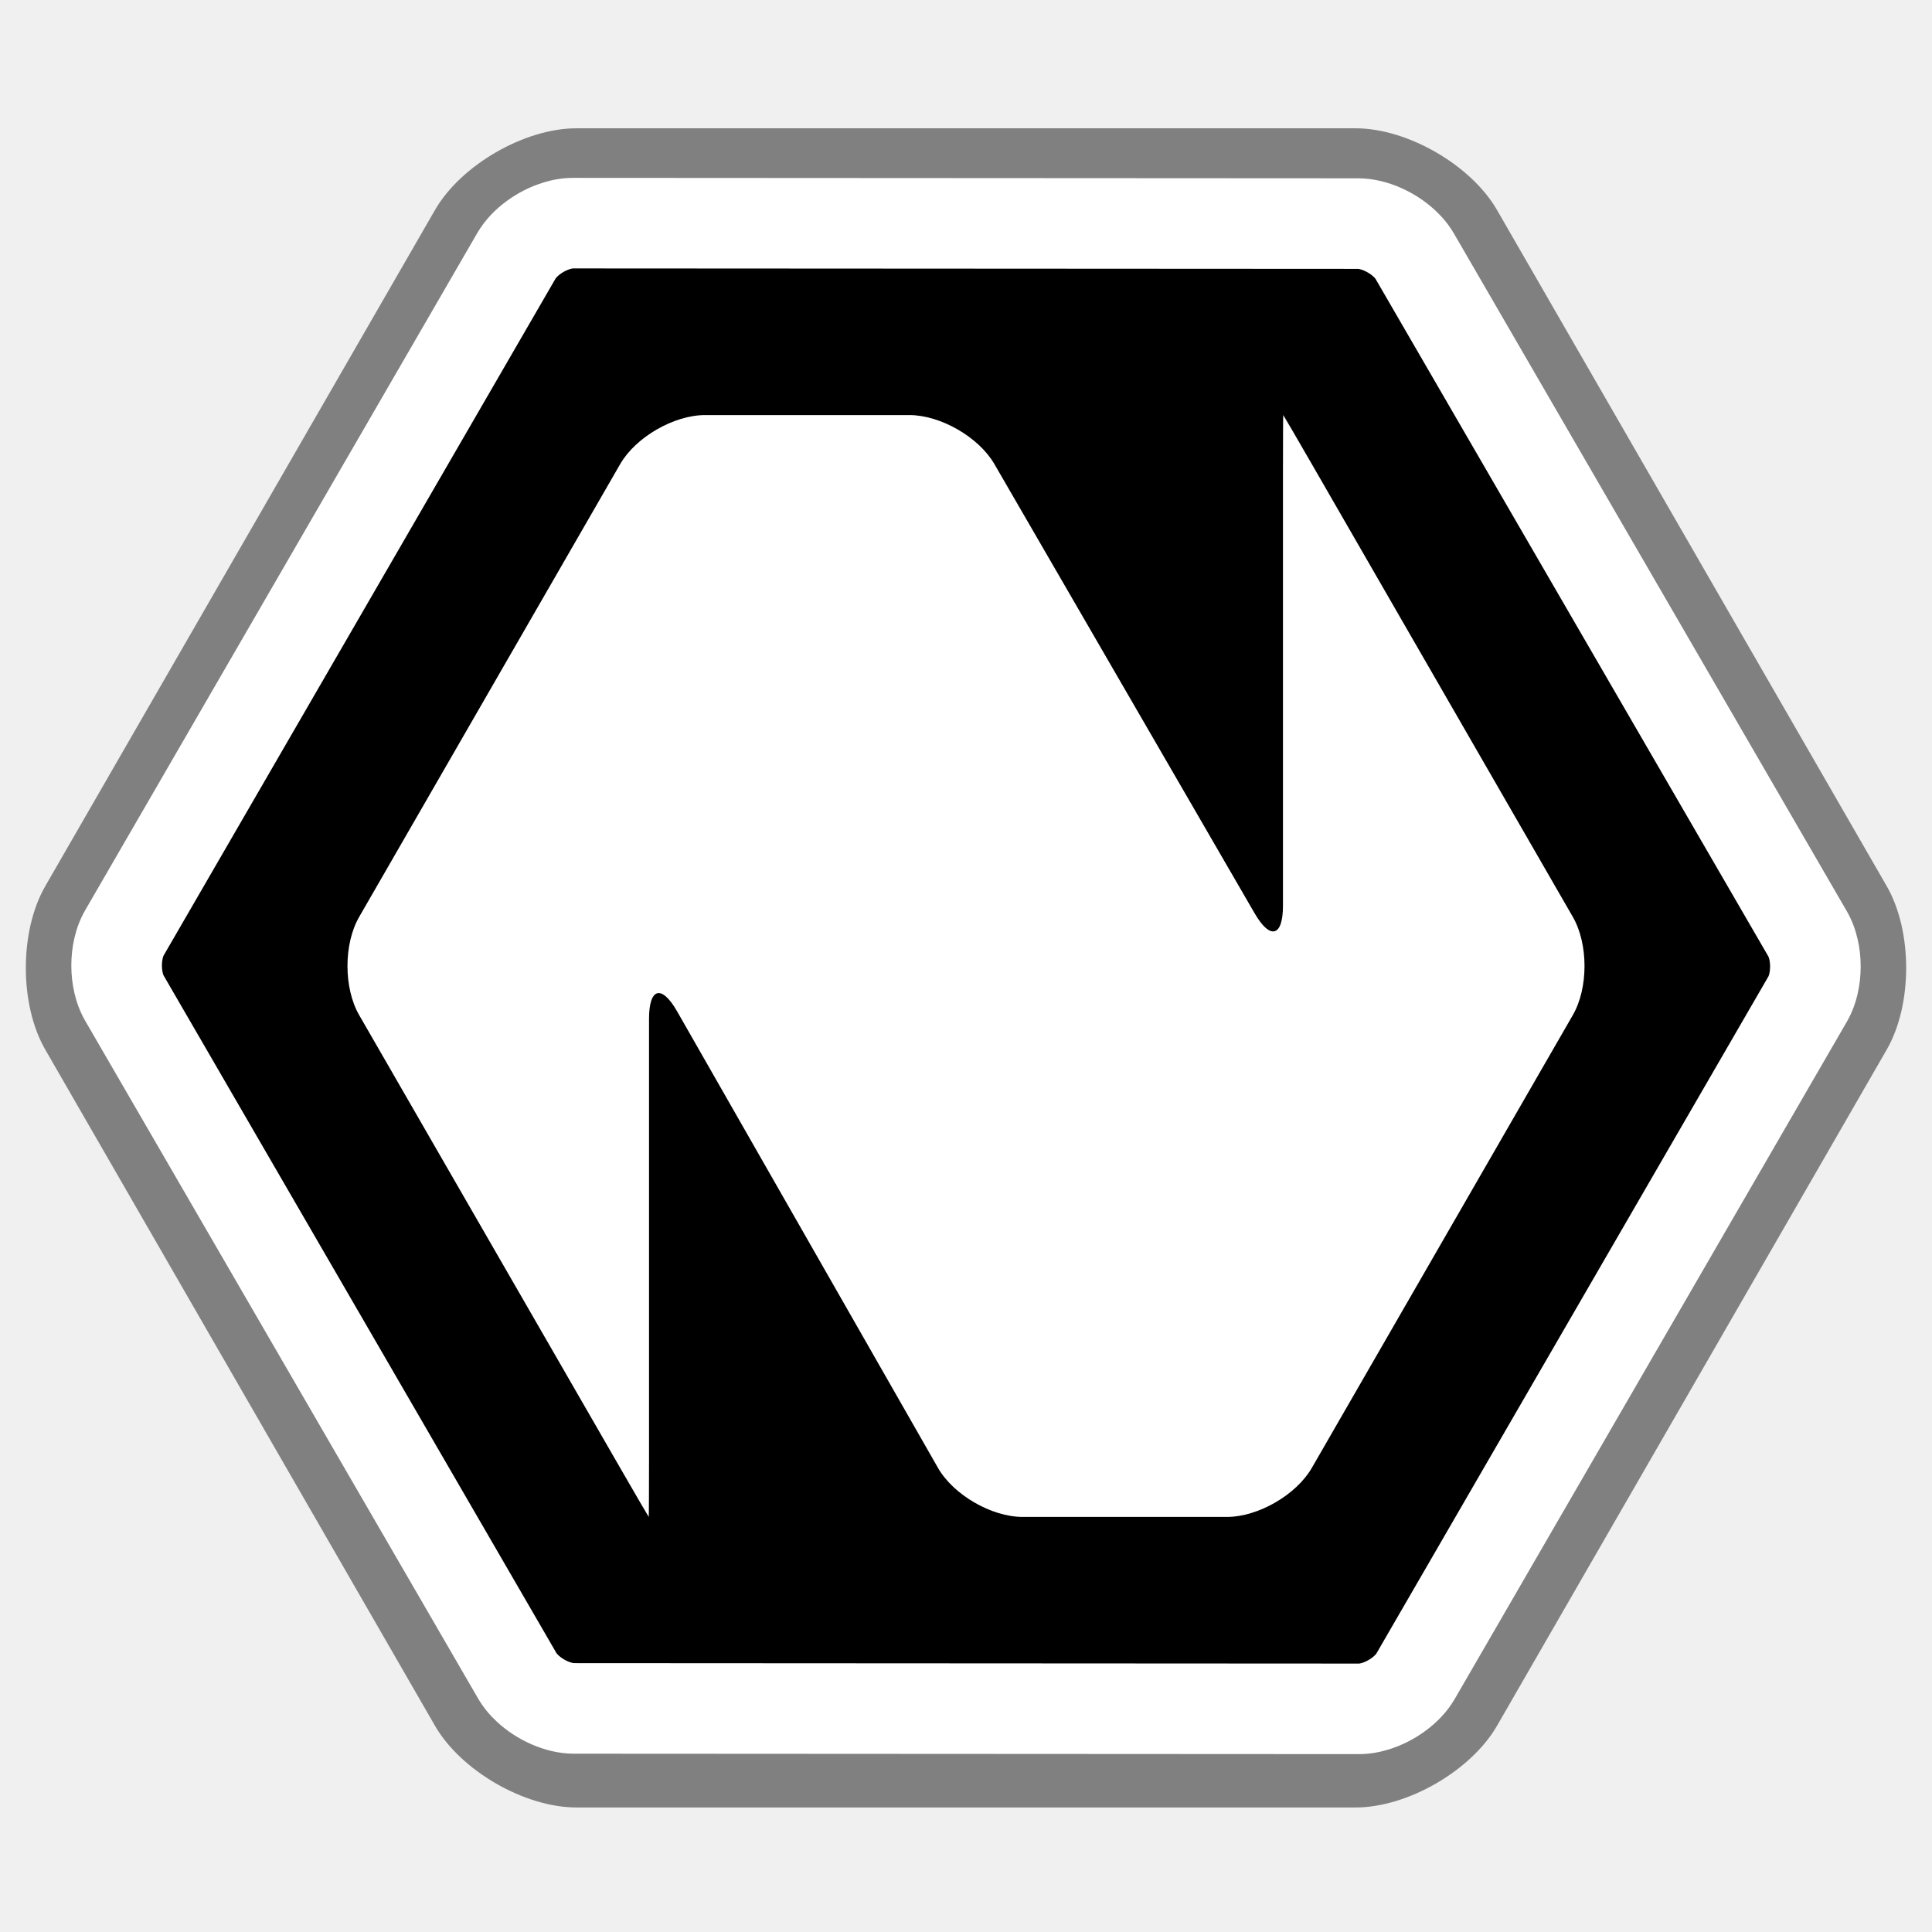
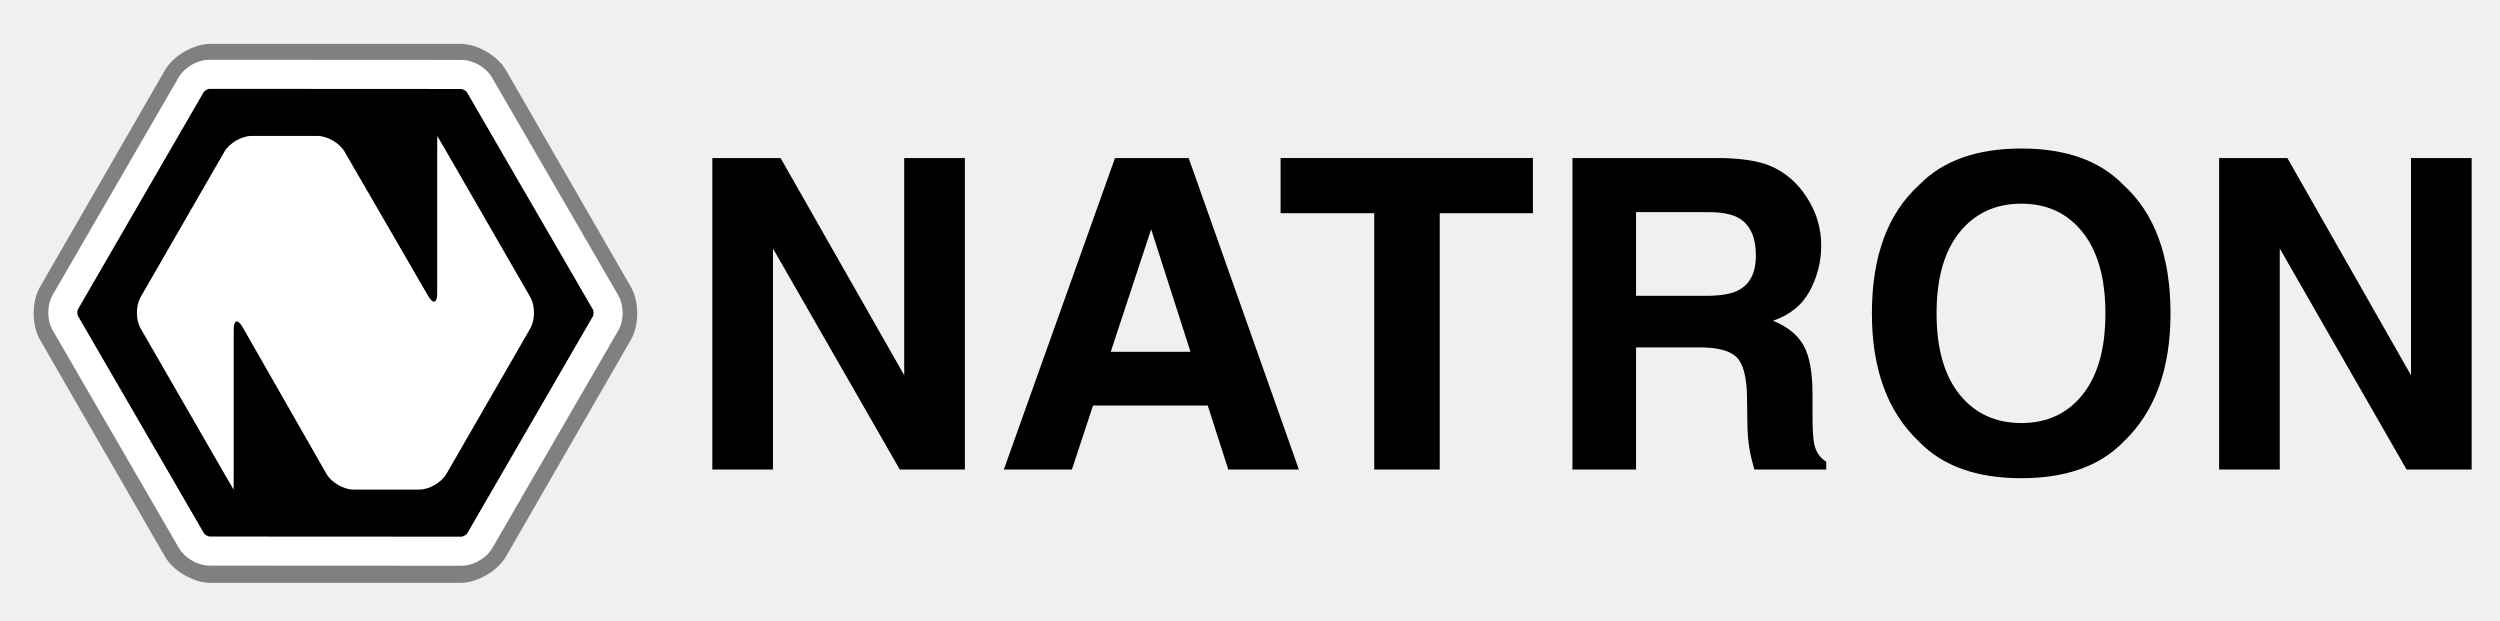
- <svg xmlns="http://www.w3.org/2000/svg" xml:space="preserve" style="enable-background:new 0 0 512 512;" viewBox="0 0 512 512" height="512px" width="512px" y="0px" x="0px" id="NATRON_LOGO" version="1.1">
-   <defs id="defs16" />
-   <g id="Natron_LOGO">
-     <g id="g10">
-       <path id="path2" d="m 152.755,479 c -13.75,0 -30.618,-9.747 -37.484,-21.66 L 11.995,278.16 c -6.866,-11.913 -6.866,-31.407 0,-43.32 L 115.271,55.66 C 122.137,43.747 139.005,34 152.755,34 h 206.49 c 13.75,0 30.618,9.747 37.483,21.66 l 103.277,179.18 c 6.866,11.913 6.866,31.407 0,43.32 L 396.729,457.34 C 389.864,469.253 372.996,479 359.246,479 Z" style="fill:#808080" />
-       <path id="path4" d="m 479.028,247.475 c 2.759,4.758 2.761,12.544 0.005,17.304 L 375.142,444.215 c -2.756,4.76 -9.511,8.651 -15.011,8.648 l -208.042,-0.115 c -5.5,-0.003 -12.257,-3.899 -15.016,-8.657 L 32.972,264.525 C 30.213,259.767 30.211,251.98 32.967,247.22 L 136.858,67.786 c 2.756,-4.76 9.511,-8.652 15.011,-8.649 l 208.043,0.116 c 5.5,0.003 12.257,3.898 15.016,8.657 z" />
-       <path id="path6" d="m 479.028,247.475 -10.382,6.019 10e-4,0.001 c 0.022,0.037 0.167,0.364 0.271,0.854 0.107,0.489 0.182,1.133 0.18,1.777 0.002,0.69 -0.083,1.382 -0.2,1.882 -0.06,0.25 -0.123,0.451 -0.175,0.584 l -0.061,0.145 -0.015,0.031 v 0 l -103.89,179.434 -0.001,10e-4 c -0.021,0.043 -0.252,0.352 -0.652,0.704 -0.591,0.539 -1.558,1.157 -2.421,1.516 -0.429,0.184 -0.827,0.309 -1.115,0.372 -0.144,0.032 -0.259,0.051 -0.333,0.061 l -0.082,0.008 -0.018,0.001 0.002,0.057 v -0.057 h -0.002 l 0.002,0.057 v -0.057 11.693 l 0.03,-11.693 h -0.03 v 11.693 l 0.03,-11.693 -0.025,9.896 0.028,-9.896 h -0.003 l -0.025,9.896 0.028,-9.896 c -0.018,10e-4 -0.203,-0.004 -0.593,0.013 l 0.554,11.987 0.007,-12 -208.042,-0.115 h -0.002 c -0.049,0.002 -0.434,-0.043 -0.942,-0.213 -0.766,-0.243 -1.79,-0.771 -2.535,-1.342 -0.375,-0.28 -0.685,-0.565 -0.885,-0.782 -0.101,-0.108 -0.175,-0.199 -0.221,-0.26 l -0.048,-0.067 -0.009,-0.014 -0.045,0.026 0.045,-0.025 v -10e-4 l -0.045,0.026 0.045,-0.025 -104.1,-179.564 v -0.001 -10e-4 c -0.023,-0.036 -0.167,-0.363 -0.271,-0.854 -0.108,-0.489 -0.181,-1.135 -0.18,-1.778 -0.002,-0.691 0.083,-1.382 0.202,-1.882 0.058,-0.25 0.123,-0.452 0.173,-0.584 l 0.061,-0.145 0.015,-0.03 v 0 l 103.889,-179.436 0.001,-0.001 c 0.022,-0.042 0.252,-0.352 0.652,-0.704 0.591,-0.539 1.558,-1.158 2.421,-1.516 0.429,-0.183 0.829,-0.308 1.116,-0.372 0.143,-0.032 0.258,-0.051 0.333,-0.06 l 0.082,-0.008 0.016,-0.001 -0.002,-0.058 v 0.058 h 0.002 l -0.002,-0.058 v 0.058 -5.304 l -0.002,5.304 h 0.002 v -5.304 l -0.002,5.304 0.005,-11.368 -0.062,11.368 h 0.057 l 0.005,-11.368 -0.062,11.368 h 0.03 l 208.071,0.116 h 0.003 c 0.05,-10e-4 0.435,0.043 0.941,0.213 0.767,0.243 1.789,0.771 2.534,1.341 0.376,0.281 0.686,0.565 0.885,0.782 0.103,0.108 0.176,0.199 0.222,0.26 l 0.048,0.067 0.009,0.014 0.045,-0.028 -0.045,0.027 v 0.001 l 0.045,-0.028 -0.045,0.027 h -10e-4 l 104.102,179.565 10.381,-6.018 10.382,-6.019 -104.1,-179.565 h -10e-4 c -1.403,-2.412 -3.095,-4.394 -4.926,-6.11 -2.757,-2.562 -5.844,-4.548 -9.219,-6.035 -1.69,-0.739 -3.457,-1.346 -5.322,-1.784 -1.865,-0.436 -3.83,-0.706 -5.923,-0.709 L 151.876,47.137 h 0.059 -0.063 -0.011 l 0.002,7.57 v -7.57 h -0.002 l 0.002,7.57 v -7.57 c -2.791,0.005 -5.354,0.474 -7.757,1.198 -3.599,1.101 -6.865,2.776 -9.843,4.952 -1.486,1.093 -2.897,2.318 -4.21,3.713 -1.311,1.396 -2.529,2.962 -3.58,4.773 L 22.583,241.208 c -1.397,2.423 -2.275,4.881 -2.851,7.327 -0.569,2.448 -0.828,4.894 -0.83,7.339 0.002,2.45 0.263,4.897 0.834,7.347 0.578,2.446 1.458,4.903 2.855,7.324 v -0.001 l 104.101,179.565 v 0.001 c 1.404,2.411 3.095,4.394 4.926,6.108 2.757,2.562 5.843,4.548 9.218,6.035 1.69,0.739 3.457,1.346 5.322,1.784 1.865,0.436 3.83,0.706 5.924,0.709 l 208.322,0.115 0.279,-0.014 -0.551,-11.915 0.045,11.929 c 0.089,-10e-4 0.253,-10e-4 0.506,-0.014 l -0.551,-11.915 0.045,11.929 -0.044,-11.763 -0.032,11.763 h 0.076 l -0.044,-11.763 -0.032,11.763 h 0.004 0.03 c 2.791,-0.005 5.354,-0.476 7.757,-1.198 3.6,-1.101 6.864,-2.775 9.844,-4.951 1.485,-1.093 2.896,-2.317 4.21,-3.713 1.312,-1.396 2.528,-2.963 3.58,-4.773 L 489.418,270.791 c 1.396,-2.423 2.275,-4.881 2.851,-7.326 0.569,-2.448 0.828,-4.895 0.83,-7.34 -0.002,-2.449 -0.263,-4.898 -0.834,-7.347 -0.577,-2.447 -1.458,-4.904 -2.854,-7.324 z" style="fill:#ffffff" />
-       <path id="path8" d="M 347.648,122.996 C 343.528,115.849 340.122,110 340.078,110 340.035,110 340,116.75 340,125 v 115 c 0,8.25 -3.384,9.159 -7.52,2.021 L 263.52,122.979 C 259.384,115.841 249.25,110 241,110 h -54.158 c -8.25,0 -18.371,5.848 -22.491,12.996 L 95.175,243.004 c -4.12,7.147 -4.12,18.844 0,25.992 l 69.176,120.008 c 4.12,7.148 7.526,12.996 7.569,12.996 0.043,0 0.079,-6.75 0.079,-15 V 270 c 0,-8.25 3.349,-9.141 7.442,-1.977 l 69.116,120.953 C 252.651,396.141 262.75,402 271,402 h 54.157 c 8.25,0 18.371,-5.848 22.491,-12.995 l 69.176,-120.01 c 4.12,-7.147 4.12,-18.843 0,-25.991 z" style="fill:#ffffff" />
-     </g>
+ <svg xmlns="http://www.w3.org/2000/svg" id="NATRON_LOGO" data-name="NATRON LOGO" viewBox="0 0 2064.009 512">
+   <defs>
+     <style>.cls-1{fill:gray;}.cls-2{fill:#fff;}</style>
+   </defs>
+   <g id="Natron_LOGO-2" data-name="Natron LOGO">
+     <path class="cls-1" d="M173.701,481.214c-13.75,0-30.618-9.747-37.484-21.66l-103.276-179.18c-6.866-11.913-6.866-31.407,0-43.32l103.276-179.18c6.866-11.913,23.734-21.66,37.484-21.66h206.49c13.75,0,30.618,9.747,37.483,21.66l103.277,179.18c6.866,11.913,6.866,31.407,0,43.32l-103.276,179.18c-6.865,11.913-23.733,21.66-37.483,21.66Z" />
+     <path d="M499.974,249.689c2.759,4.758,2.761,12.544.005,17.304l-103.891,179.436c-2.756,4.76-9.511,8.651-15.011,8.648l-208.042-.115c-5.5-.003-12.257-3.899-15.016-8.657l-104.101-179.566c-2.759-4.758-2.761-12.545-.005-17.305l103.891-179.434c2.756-4.76,9.511-8.652,15.011-8.649l208.043.116c5.5.003,12.257,3.898,15.016,8.657Z" />
+     <path class="cls-2" d="M499.974,249.689l-10.382,6.019.001.001a3.896,3.896,0,0,1,.271.854,8.909,8.909,0,0,1-.02,3.659,4.692,4.692,0,0,1-.175.584l-.061.145-.015.031h0l-103.89,179.434-.001.001a3.878,3.878,0,0,1-.652.704,9.204,9.204,0,0,1-2.421,1.516,6.501,6.501,0,0,1-1.115.372c-.144.032-.259.051-.333.061l-.082.008-.018.001.002.057v-.057h-.002l.002.057v11.636l.03-11.693h-.03v11.693l.03-11.693-.025,9.896.028-9.896h-.003l-.025,9.896.028-9.896c-.018.001-.203-.004-.593.013l.554,11.987.007-12-208.042-.115h-.002a4.024,4.024,0,0,1-.942-.213,9.195,9.195,0,0,1-2.535-1.342,6.701,6.701,0,0,1-.885-.782,3.303,3.303,0,0,1-.221-.26l-.048-.067-.009-.014-.045.026.045-.025v-.001l-.045.026.045-.025-104.1-179.564v-.002a3.793,3.793,0,0,1-.271-.854,8.581,8.581,0,0,1-.18-1.778,8.473,8.473,0,0,1,.202-1.882,4.692,4.692,0,0,1,.173-.584l.061-.145.015-.03h0l103.889-179.436.001-.001a3.96,3.96,0,0,1,.652-.704,9.178,9.178,0,0,1,2.421-1.516,6.716,6.716,0,0,1,1.116-.372c.143-.032.258-.051.333-.06l.082-.008.016-.001-.002-.058v.058h.002l-.002-.058v-5.246l-.002,5.304h.002v-5.304l-.002,5.304.005-11.368-.062,11.368h.057l.005-11.368-.062,11.368h.03l208.071.116h.003a4.05,4.05,0,0,1,.941.213,9.199,9.199,0,0,1,2.534,1.341,6.646,6.646,0,0,1,.885.782,2.959,2.959,0,0,1,.222.26l.048.067.009.014.045-.028-.045.027v.001l.045-.028-.045.027h-.001l104.102,179.565,10.381-6.018,10.382-6.019-104.1-179.565h-.001a26.791,26.791,0,0,0-4.926-6.11,32.924,32.924,0,0,0-9.219-6.035,30.858,30.858,0,0,0-5.322-1.784,26.027,26.027,0,0,0-5.923-.709l-208.043-.116h-.015l.002,7.57v-7.57h-.002l.002,7.57v-7.57a26.803,26.803,0,0,0-7.757,1.198,32.883,32.883,0,0,0-9.843,4.952,30.871,30.871,0,0,0-4.21,3.713,26.038,26.038,0,0,0-3.58,4.773l-103.89,179.435a26.766,26.766,0,0,0-2.851,7.327,32.82,32.82,0,0,0,.004,14.686,26.802,26.802,0,0,0,2.855,7.324v-.001l104.101,179.565v.001a26.783,26.783,0,0,0,4.926,6.108,32.919,32.919,0,0,0,9.218,6.035,30.856,30.856,0,0,0,5.322,1.784,26.03,26.03,0,0,0,5.924.709l208.322.115.279-.014-.551-11.915.045,11.929c.089-.001.253-.001.506-.014l-.551-11.915.045,11.929-.044-11.763-.032,11.763h.076l-.044-11.763-.032,11.763h.034a26.872,26.872,0,0,0,7.757-1.198,32.898,32.898,0,0,0,9.844-4.951,30.919,30.919,0,0,0,4.21-3.713,26.069,26.069,0,0,0,3.58-4.773l103.892-179.435a26.806,26.806,0,0,0,2.851-7.326,32.824,32.824,0,0,0-.004-14.687,26.773,26.773,0,0,0-2.854-7.324Z" />
+     <path class="cls-2" d="M368.594,125.21c-4.12-7.147-7.526-12.996-7.57-12.996-.043,0-.078,6.75-.078,15v115c0,8.25-3.384,9.159-7.52,2.021l-68.96-119.042c-4.136-7.138-14.27-12.979-22.52-12.979h-54.158c-8.25,0-18.371,5.848-22.491,12.996l-69.176,120.008c-4.12,7.147-4.12,18.844,0,25.992l69.176,120.008c4.12,7.148,7.526,12.996,7.569,12.996s.079-6.75.079-15v-117c0-8.25,3.349-9.141,7.442-1.977l69.116,120.953c4.094,7.165,14.193,13.024,22.443,13.024h54.157c8.25,0,18.371-5.848,22.491-12.995l69.176-120.01c4.12-7.147,4.12-18.843,0-25.991Z" />
  </g>
+   <path d="M588.103,130.476H644.439L746.526,309.797V130.476h50.074V387.651H742.873L638.177,205.176V387.651H588.103Z" />
+   <path d="M920.565,130.476h60.805l90.989,257.175h-58.275L997.113,334.785H902.406l-17.433,52.866H828.761Zm-3.541,159.993h65.865L950.4,189.274Z" />
+   <path d="M1265.588,130.476v45.538h-76.943V387.651H1134.558V176.014h-77.292V130.476Z" />
+   <path d="M1461.801,137.106a63.52,63.52,0,0,1,24.075,17.971,80.058,80.058,0,0,1,12.931,21.635,72.108,72.108,0,0,1,4.765,27.043,77.051,77.051,0,0,1-9.247,36.029q-9.25,17.711-30.533,25.037,17.797,7.156,25.212,20.326,7.413,13.176,7.415,40.216v17.273q0,17.625,1.418,23.903,2.127,9.945,9.923,14.656v6.455h-59.321q-2.445-8.546-3.489-13.784a126.426,126.426,0,0,1-2.268-22.158l-.349-23.903q-.331-24.602-8.501-32.801-8.17-8.199-30.615-8.201h-52.484v100.847h-52.517V130.476h123.01Q1447.593,130.999,1461.801,137.106Zm-111.07,38.036v69.092H1408.565q17.232,0,25.849-4.187,15.245-7.328,15.245-28.963,0-23.379-14.749-31.406-8.284-4.535-24.854-4.536Z" />
+   <path d="M1753.071,364.795q-29.14,30.011-84.272,30.009-55.135,0-84.271-30.009-39.085-36.812-39.082-106.081,0-70.662,39.082-106.081,29.136-30.007,84.271-30.01,55.132,0,84.272,30.01,38.905,35.421,38.908,106.081Q1791.979,327.982,1753.071,364.795ZM1719.485,325.713q18.753-23.555,18.756-66.998,0-43.269-18.756-66.911-18.758-23.64-50.685-23.641-31.928,0-50.946,23.554-19.02,23.554-19.018,66.998,0,43.444,19.018,66.998,19.014,23.554,50.946,23.554Q1700.729,349.267,1719.485,325.713Z" />
+   <path d="M1832.108,130.476h56.336L1990.531,309.797V130.476h50.074V387.651H1986.878L1882.182,205.176V387.651h-50.074Z" />
</svg>
